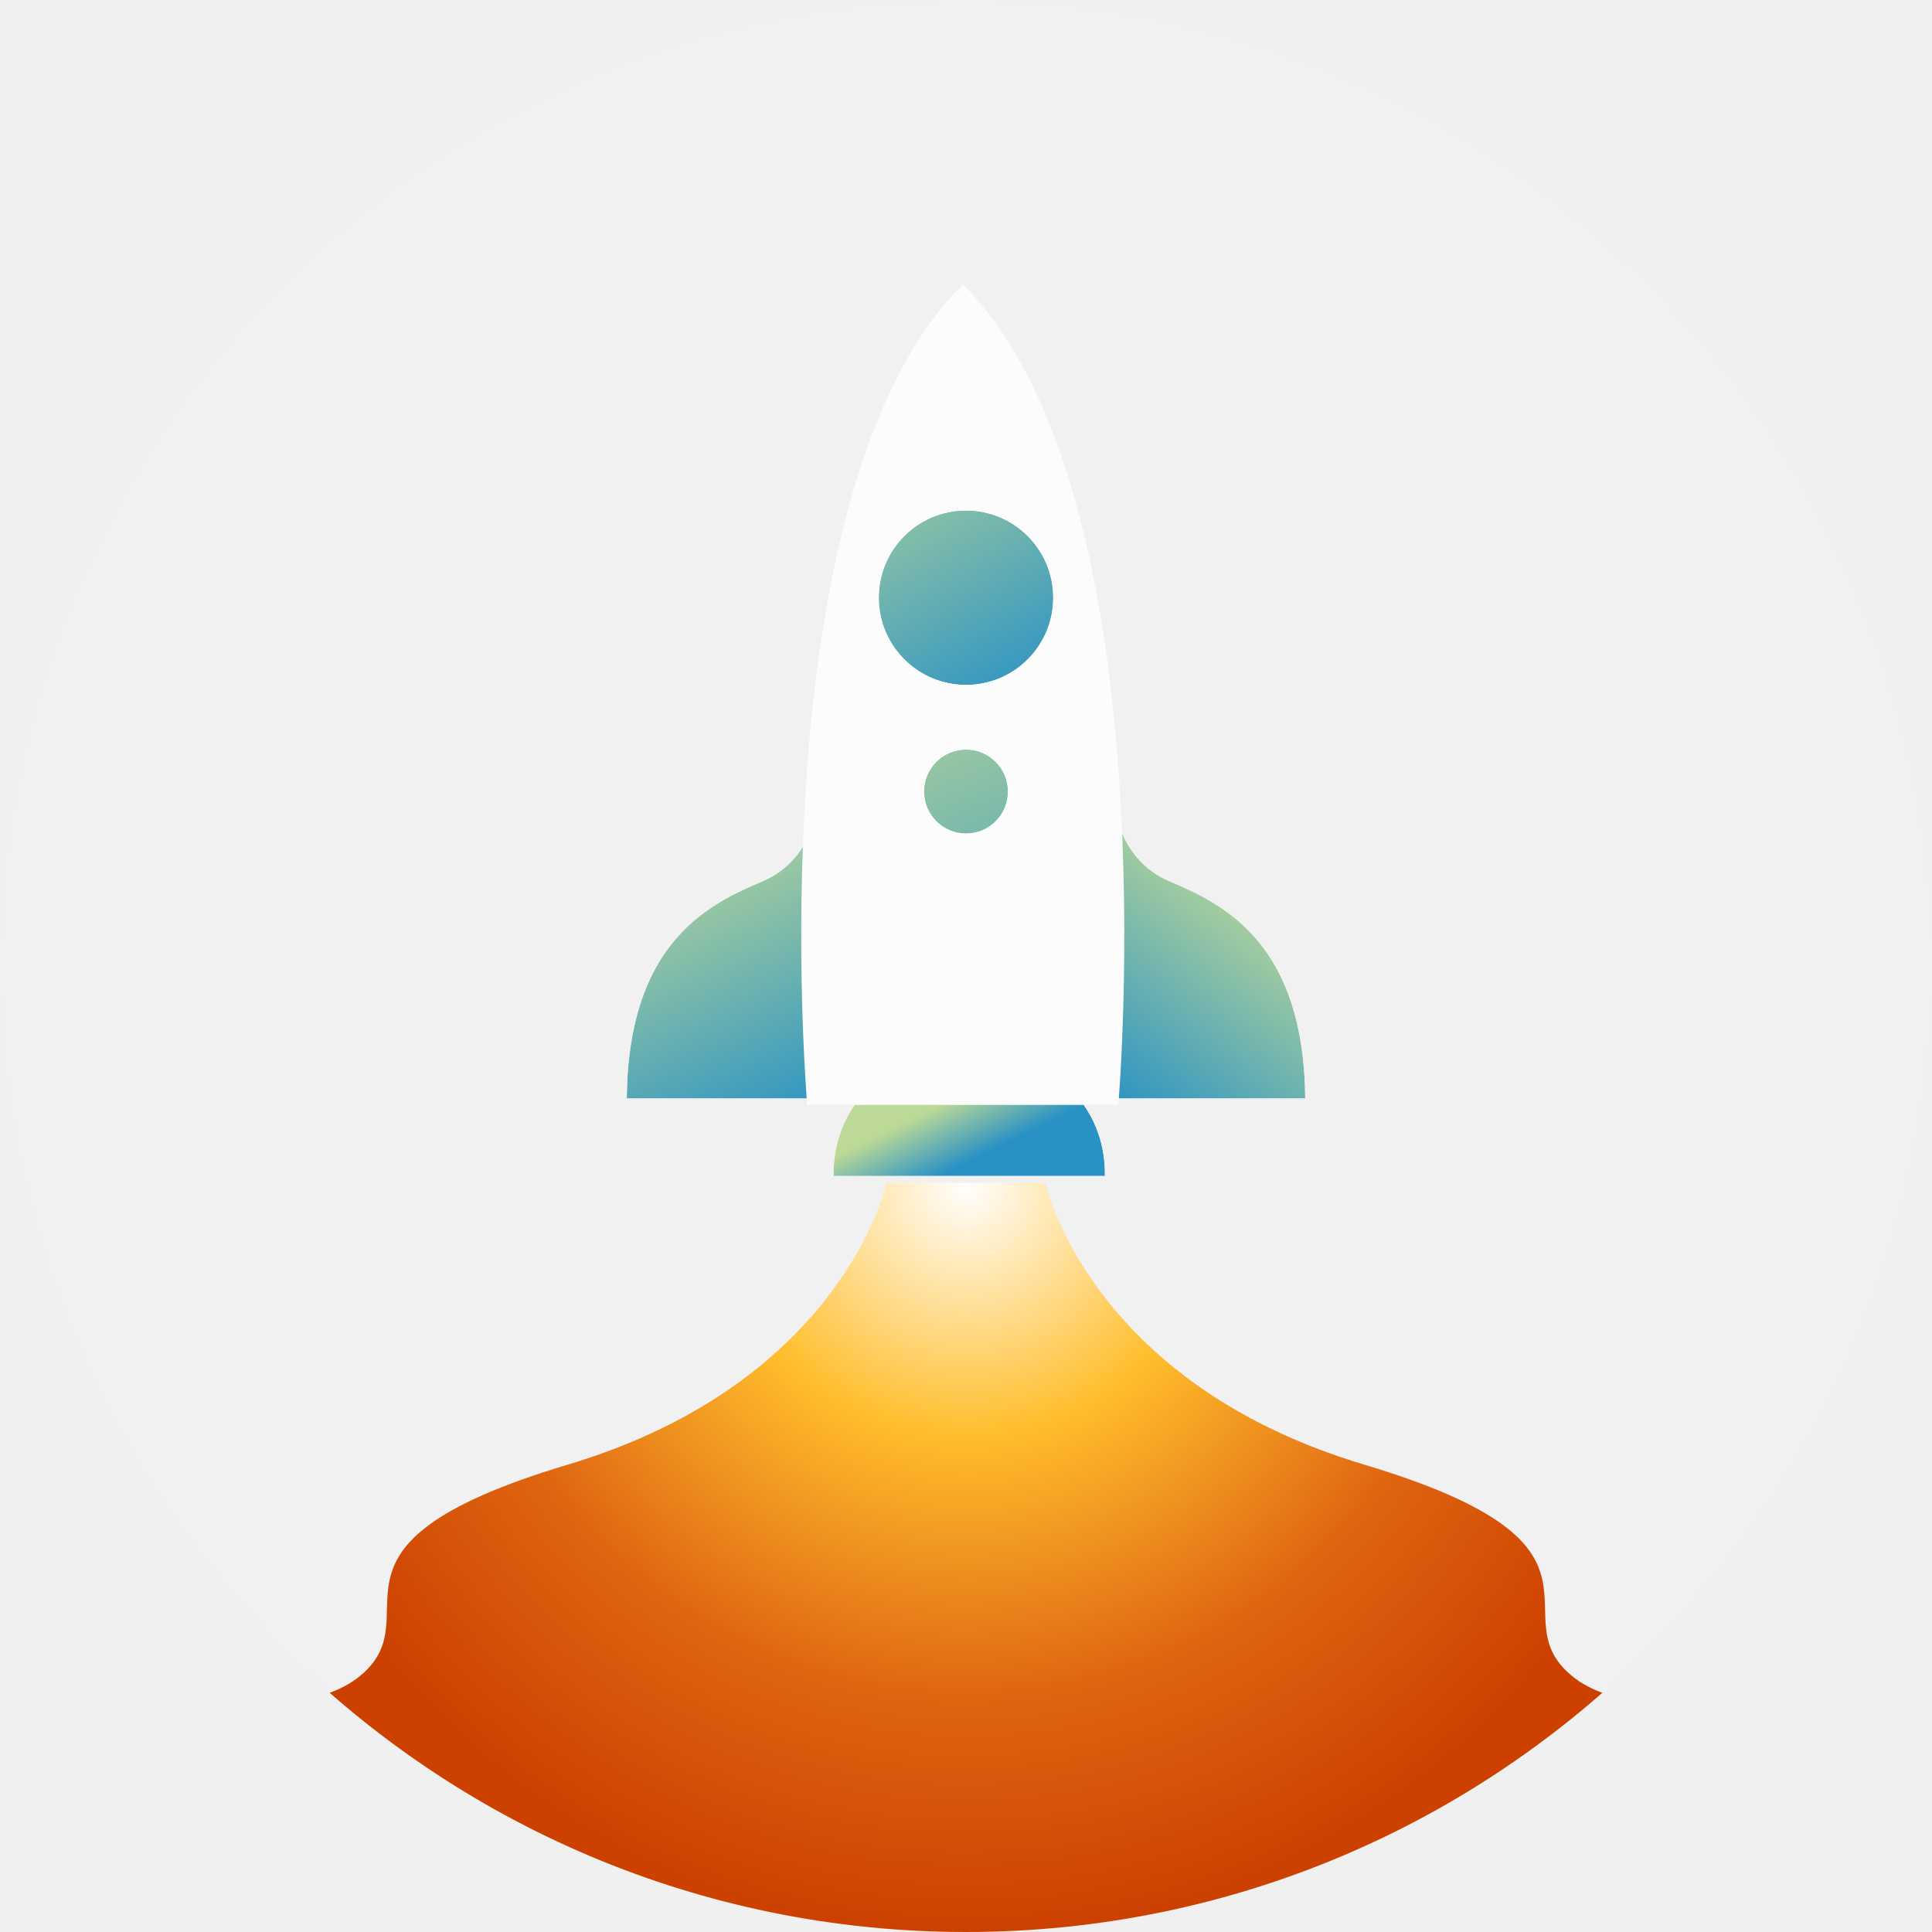
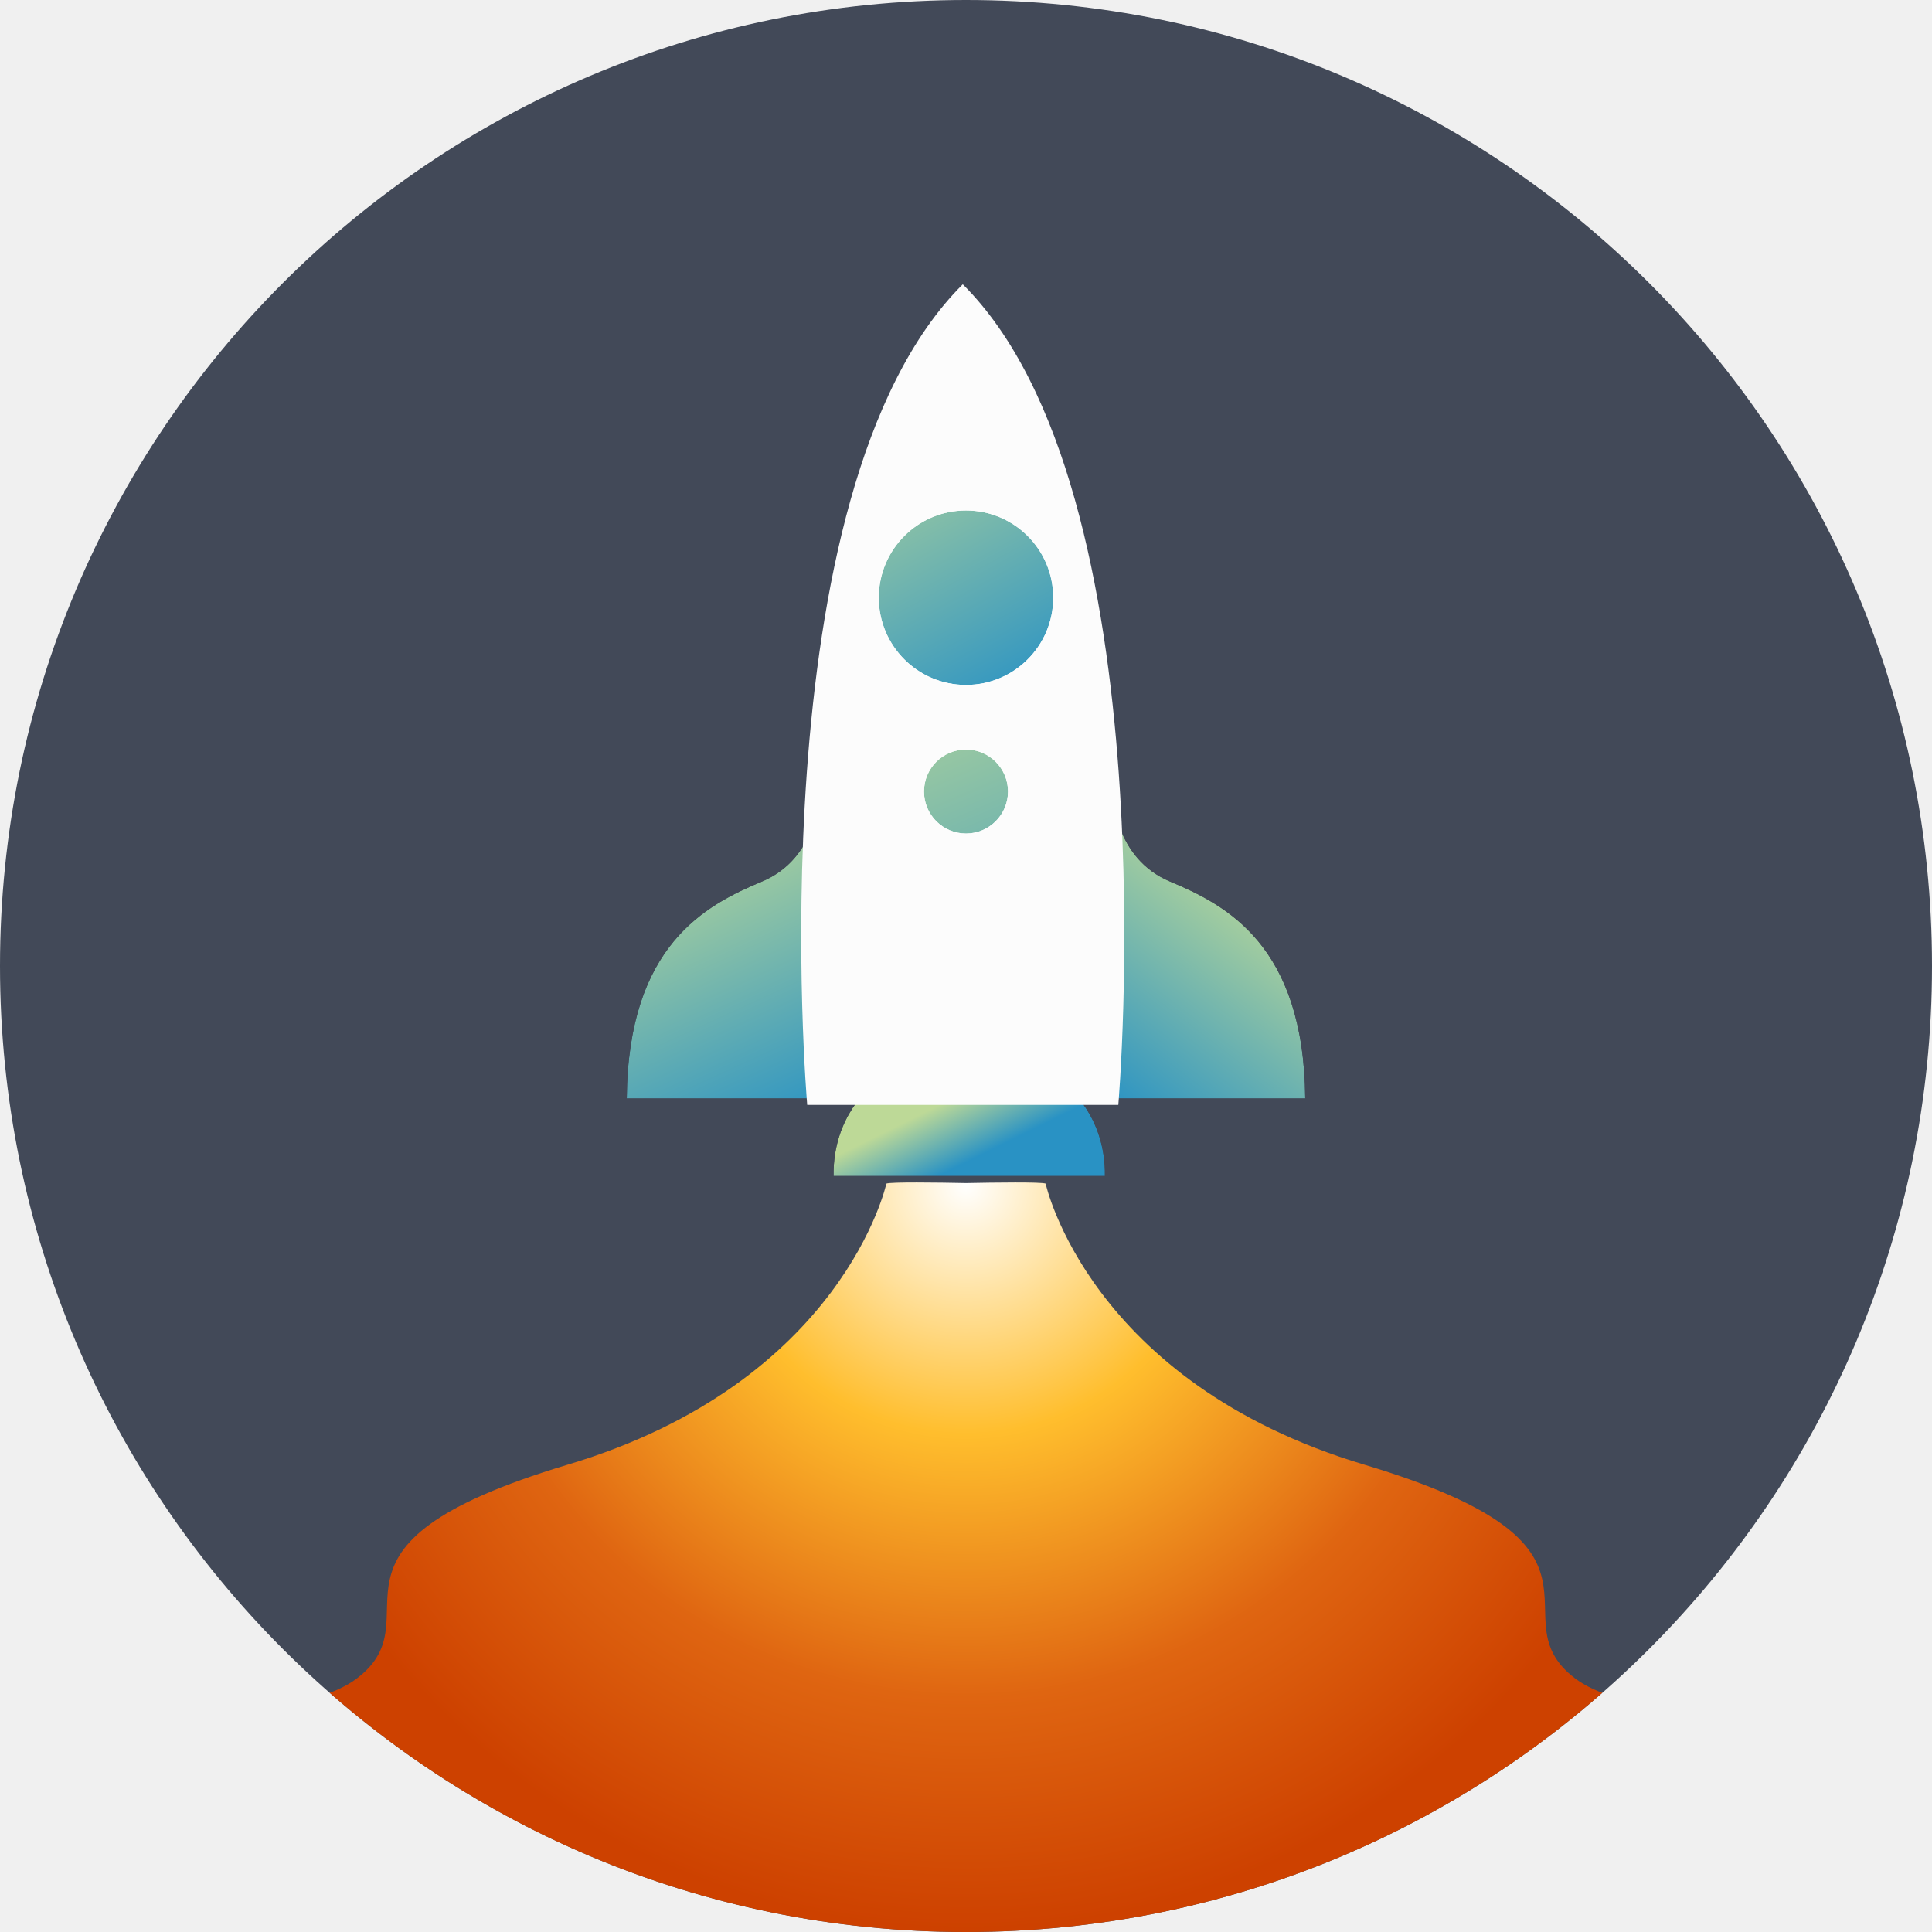
<svg xmlns="http://www.w3.org/2000/svg" xmlns:xlink="http://www.w3.org/1999/xlink" viewBox="0 0 299 299" version="1.1">
  <defs>
    <circle id="path-1" cx="149.5" cy="149.5" r="149.5" />
    <radialGradient cx="50%" cy="0%" fx="50%" fy="0%" r="100%" gradientTransform="translate(0.5,0),scale(0.261851,1),rotate(90),translate(-0.5,-0)" id="radialGradient-3">
      <stop stop-color="#FFFFFF" offset="0%" />
      <stop stop-color="#FFBE2D" offset="33.522%" />
      <stop stop-color="#DF6511" offset="68.877%" />
      <stop stop-color="#CD4100" offset="100%" />
    </radialGradient>
    <path d="M35.98,0 L21,0.612 L6.021,0 C6.021,0 -0.128,4.584 0.002,14 L41.998,14 C42.129,4.584 35.98,0 35.98,0" id="path-4" />
    <linearGradient x1="27.548%" y1="38.426%" x2="63.762%" y2="62.973%" id="linearGradient-6">
      <stop stop-color="#BDD997" offset="0%" />
      <stop stop-color="#2992C4" offset="100%" />
    </linearGradient>
    <path d="M4.225,0 C4.225,0 4.426,9.813 13.076,13.429 C21.727,17.044 33.798,23.242 34,47 L0,47 L4.225,0" id="path-7" />
    <linearGradient x1="69.524%" y1="20.566%" x2="20.918%" y2="108.478%" id="linearGradient-9">
      <stop stop-color="#BDD997" offset="0%" />
      <stop stop-color="#2992C4" offset="100%" />
    </linearGradient>
    <path d="M29.775,0 C29.775,0 29.574,9.813 20.924,13.429 C12.273,17.044 0.201,23.242 0,47 L34,47 L29.775,0" id="path-10" />
    <linearGradient x1="32.287%" y1="6.467%" x2="68.155%" y2="114.434%" id="linearGradient-12">
      <stop stop-color="#BDD997" offset="0%" />
      <stop stop-color="#2992C4" offset="100%" />
    </linearGradient>
    <path d="M27,13.5 C27,20.955 20.955,27 13.499,27 C6.043,27 0,20.955 0,13.5 C0,6.045 6.043,0 13.499,0 C20.955,0 27,6.045 27,13.5" id="path-13" />
    <linearGradient x1="-10.729%" y1="-61.178%" x2="83.928%" y2="112.117%" id="linearGradient-15">
      <stop stop-color="#BDD997" offset="0%" />
      <stop stop-color="#2992C4" offset="100%" />
    </linearGradient>
    <path d="M13,6.5 C13,10.09 10.09,13 6.5,13 C2.91,13 0,10.09 0,6.5 C0,2.91 2.91,0 6.5,0 C10.09,0 13,2.91 13,6.5" id="path-16" />
    <linearGradient x1="-27.179%" y1="-130.768%" x2="187.919%" y2="373.014%" id="linearGradient-18">
      <stop stop-color="#BDD997" offset="0%" />
      <stop stop-color="#2992C4" offset="100%" />
    </linearGradient>
  </defs>
  <g id="Artboard" stroke="none" stroke-width="1" fill="none" fill-rule="evenodd">
    <mask id="mask-2" fill="white">
      <use xlink:href="#path-1" />
    </mask>
-     <use id="Oval" fill="white" fill-opacity=".1" xlink:href="#path-1" />
+     <use id="Oval" fill="#424958" xlink:href="#path-1" />
    <g id="bloggingwithlaravel" mask="url(#mask-2)">
      <g transform="translate(-72, 44)">
        <path d="M394.343,238.397 C373.029,218.084 328.403,225.376 315.747,215.74 C303.093,206.104 325.738,195.426 283.111,182.665 C240.483,169.904 233.822,139.174 233.822,139.174 C233.142,138.908 226.005,139.003 221.5,139.092 C216.995,139.003 209.857,138.908 209.178,139.174 C209.178,139.174 202.517,169.904 159.889,182.665 C117.262,195.426 139.907,206.104 127.253,215.74 C114.597,225.376 69.971,218.084 48.657,238.397 C37.513,249.018 17.994,253.373 0,255 L443,255 C425.006,253.373 405.487,249.018 394.343,238.397" id="Path" fill="url(#radialGradient-3)" fill-rule="nonzero" />
        <g id="Group" stroke-width="1" fill="none" fill-rule="evenodd" transform="translate(201, 124)">
          <g id="Clipped">
            <mask id="mask-5" fill="white">
              <use xlink:href="#path-4" />
            </mask>
            <g id="b" />
            <path d="M35.98,0 L21,0.612 L6.021,0 C6.021,0 -0.128,4.584 0.002,14 L41.998,14 C42.129,4.584 35.98,0 35.98,0" id="Path" fill="url(#linearGradient-6)" fill-rule="nonzero" mask="url(#mask-5)" />
          </g>
        </g>
        <g id="Group" stroke-width="1" fill="none" fill-rule="evenodd" transform="translate(240, 79)">
          <g id="Clipped">
            <mask id="mask-8" fill="white">
              <use xlink:href="#path-7" />
            </mask>
            <g id="e" />
            <path d="M4.225,0 C4.225,0 4.426,9.813 13.076,13.429 C21.727,17.044 33.798,23.242 34,47 L0,47 L4.225,0" id="Path" fill="url(#linearGradient-9)" fill-rule="nonzero" mask="url(#mask-8)" />
          </g>
        </g>
        <g id="Group" stroke-width="1" fill="none" fill-rule="evenodd" transform="translate(169, 79)">
          <g id="Clipped">
            <mask id="mask-11" fill="white">
              <use xlink:href="#path-10" />
            </mask>
            <g id="h" />
            <path d="M29.775,0 C29.775,0 29.574,9.813 20.924,13.429 C12.273,17.044 0.201,23.242 0,47 L34,47 L29.775,0" id="Path" fill="url(#linearGradient-12)" fill-rule="nonzero" mask="url(#mask-11)" />
          </g>
        </g>
        <path d="M245.073,127 C245.073,127 253.255,32.087 221,0 C188.746,32.087 196.926,127 196.926,127 L245.073,127" id="Path" fill="#FCFCFC" fill-rule="nonzero" />
        <g id="Group" stroke-width="1" fill="none" fill-rule="evenodd" transform="translate(208, 35)">
          <g id="Clipped">
            <mask id="mask-14" fill="white">
              <use xlink:href="#path-13" />
            </mask>
            <g id="k" />
            <path d="M27,13.5 C27,20.955 20.955,27 13.499,27 C6.043,27 0,20.955 0,13.5 C0,6.045 6.043,0 13.499,0 C20.955,0 27,6.045 27,13.5" id="Path" fill="url(#linearGradient-15)" fill-rule="nonzero" mask="url(#mask-14)" />
          </g>
        </g>
        <g id="Group" stroke-width="1" fill="none" fill-rule="evenodd" transform="translate(215, 72)">
          <g id="Clipped">
            <mask id="mask-17" fill="white">
              <use xlink:href="#path-16" />
            </mask>
            <g id="n" />
            <path d="M13,6.5 C13,10.09 10.09,13 6.5,13 C2.91,13 0,10.09 0,6.5 C0,2.91 2.91,0 6.5,0 C10.09,0 13,2.91 13,6.5" id="Path" fill="url(#linearGradient-18)" fill-rule="nonzero" mask="url(#mask-17)" />
          </g>
        </g>
      </g>
    </g>
  </g>
</svg>
